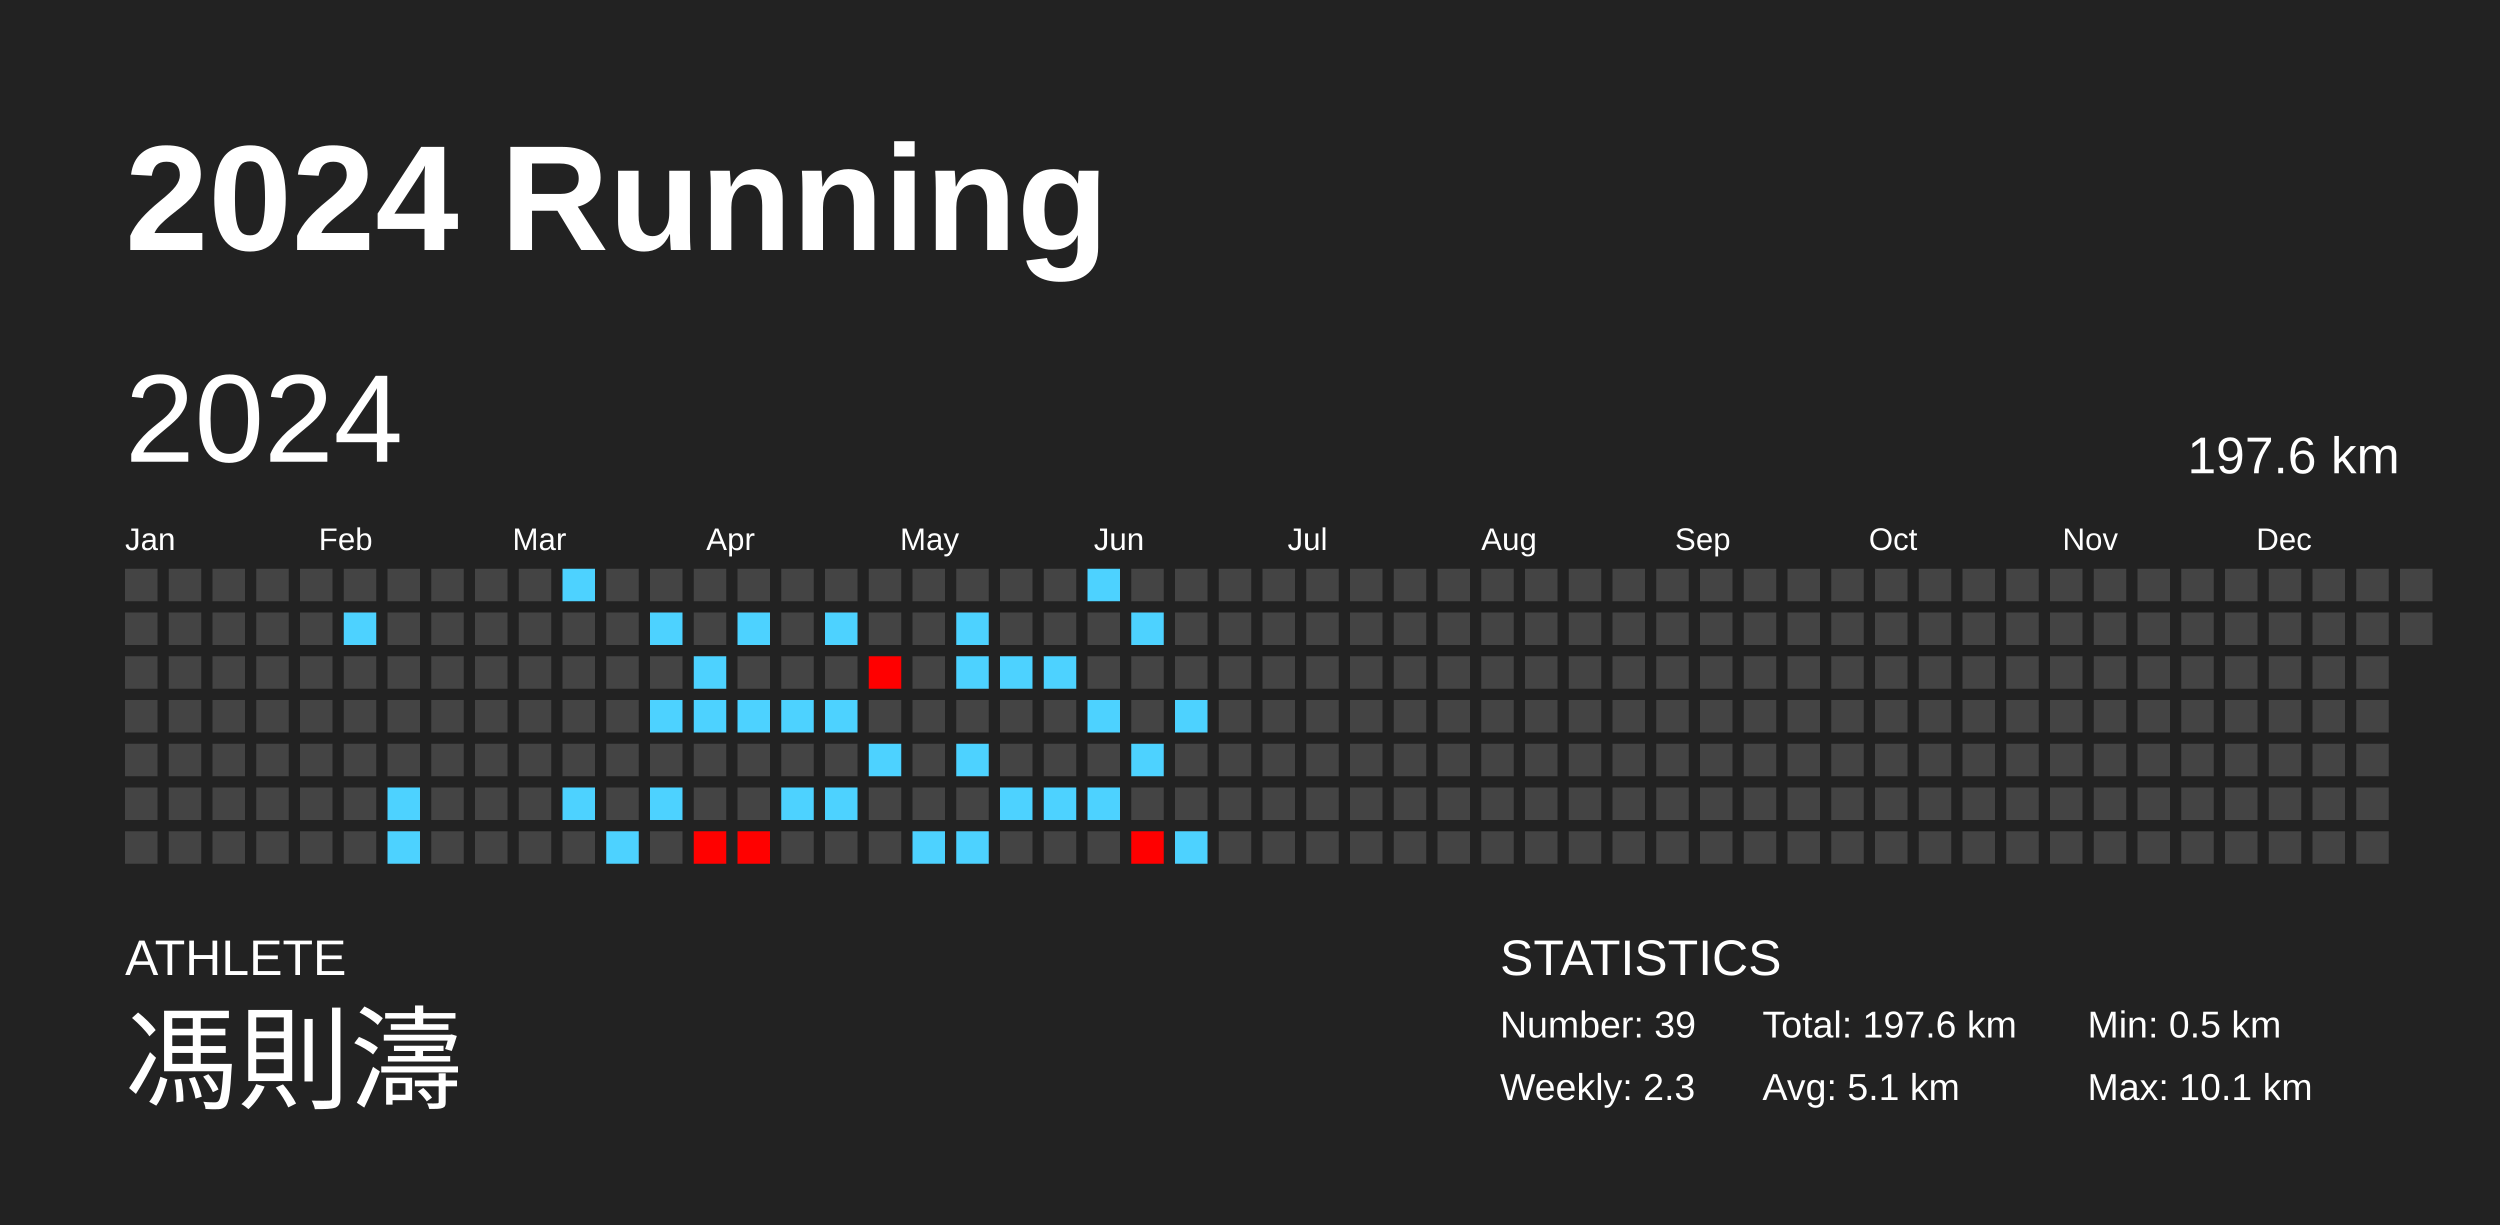
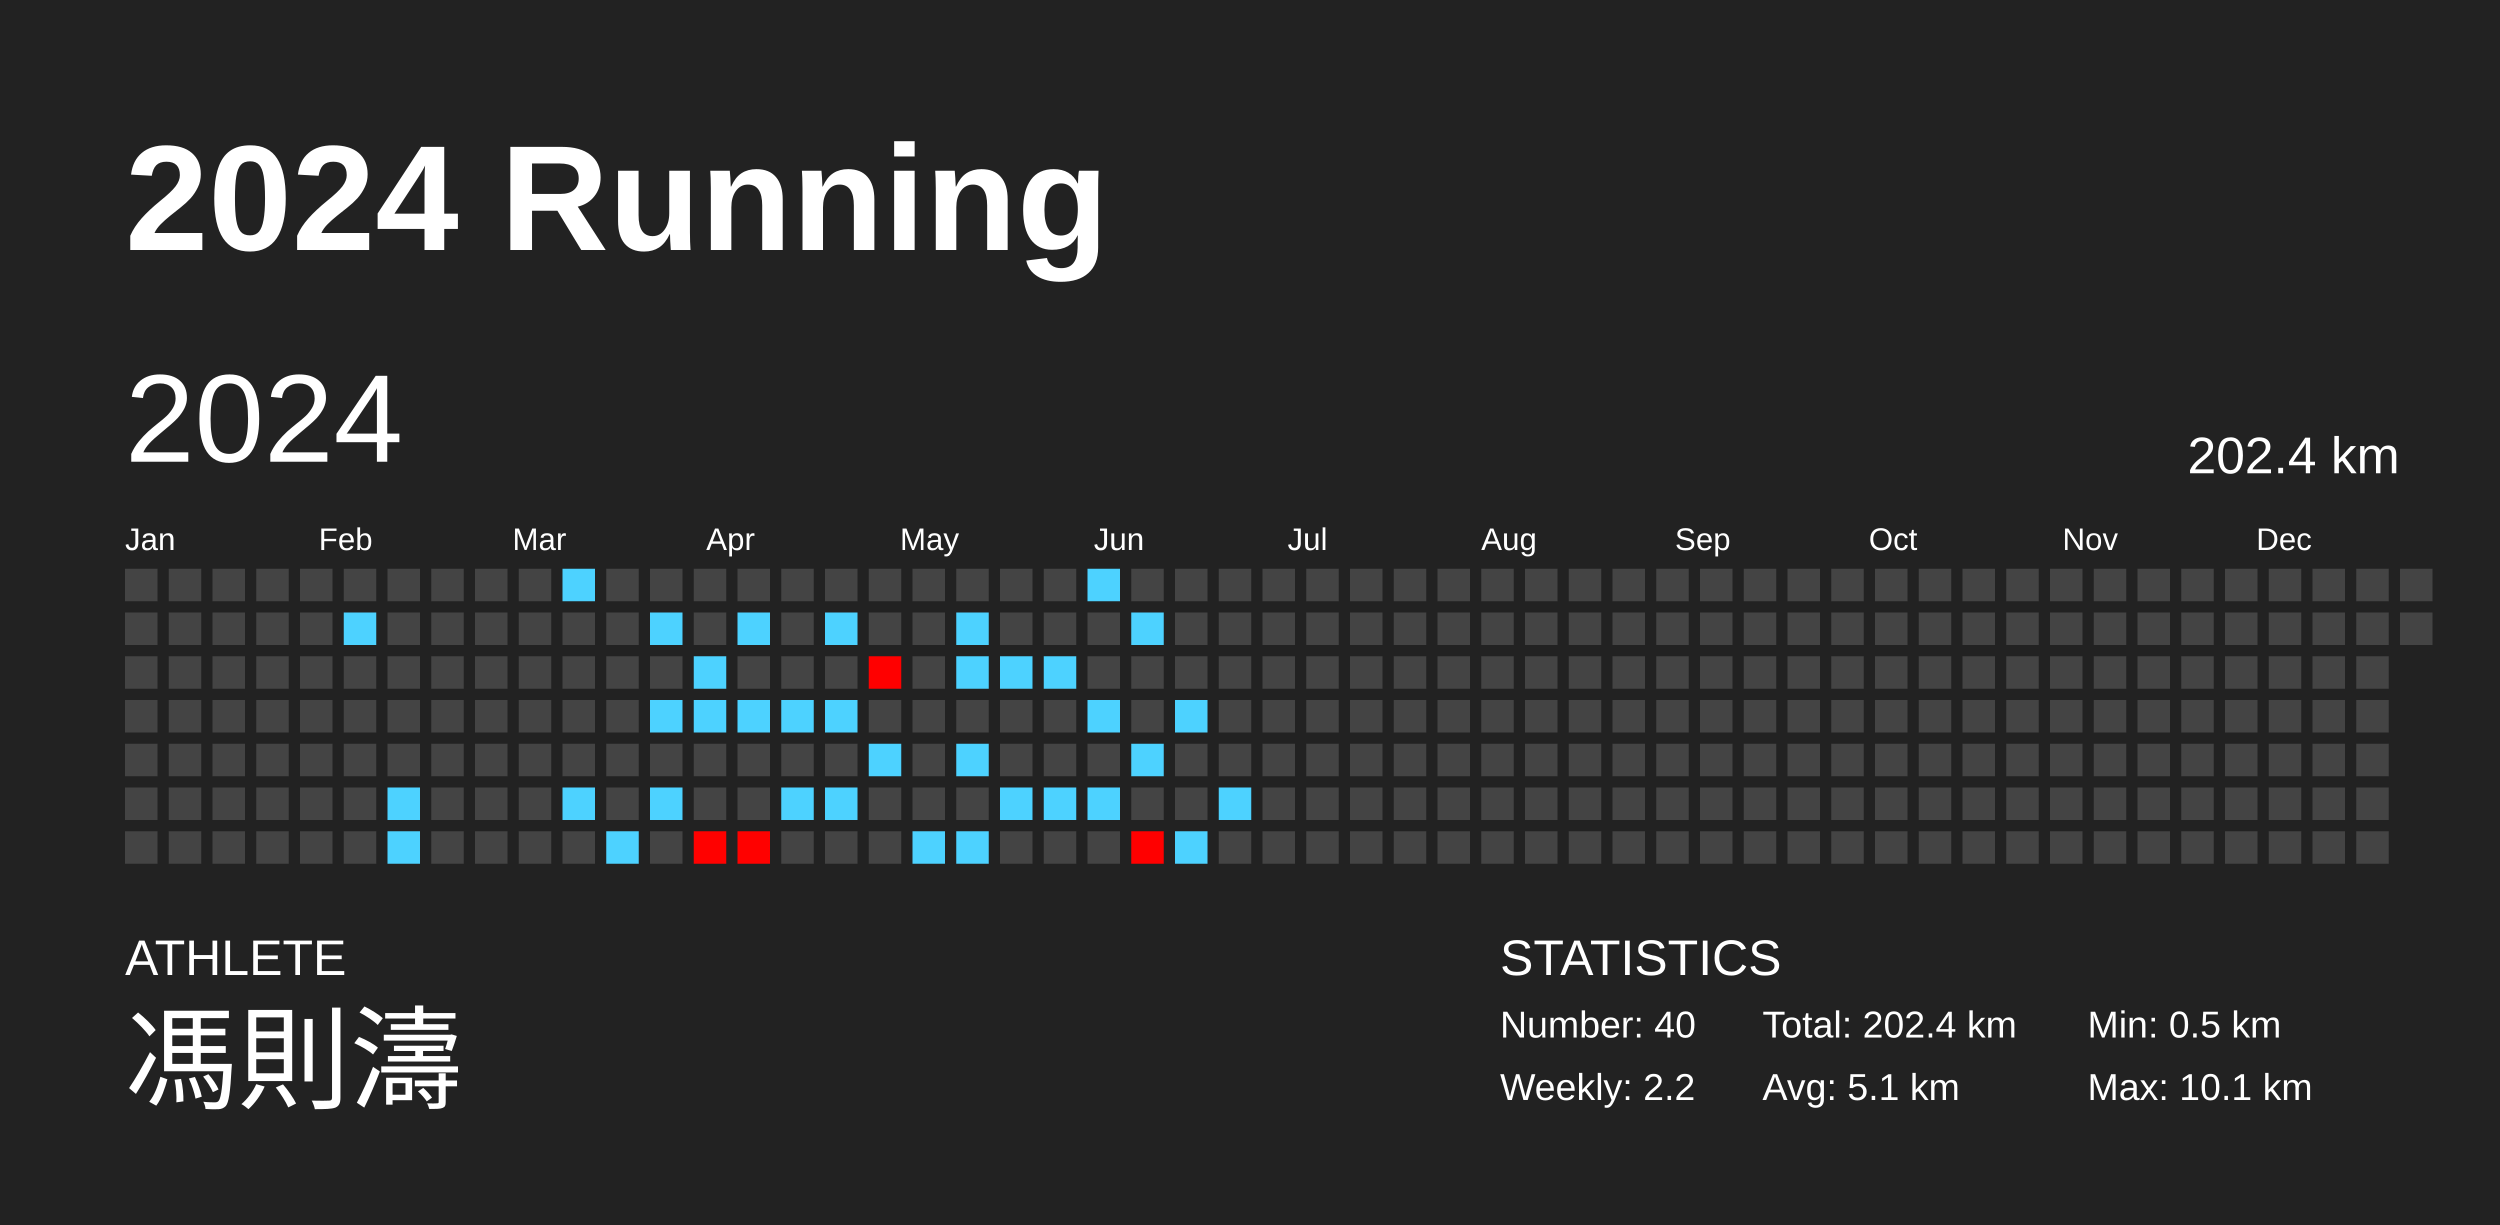
<svg xmlns="http://www.w3.org/2000/svg" baseProfile="full" height="98mm" version="1.1" viewBox="0,0,200,98" width="200mm">
  <defs />
  <rect fill="#222222" height="98" width="200" x="0" y="0" />
  <text fill="#FFFFFF" style="font-size:12px; font-family:Arial; font-weight:bold;" x="10" y="20">2024 Running</text>
  <text fill="#FFFFFF" style="font-size:4px; font-family:Arial" x="10" y="78">ATHLETE</text>
  <text fill="#FFFFFF" style="font-size:9px; font-family:Arial" x="10" y="88">馮則濤</text>
  <text fill="#FFFFFF" style="font-size:4px; font-family:Arial" x="120" y="78">STATISTICS</text>
-   <text fill="#FFFFFF" style="font-size:3px; font-family:Arial" x="120" y="83">Number: 39</text>
-   <text fill="#FFFFFF" style="font-size:3px; font-family:Arial" x="120" y="88">Weekly: 2.3</text>
-   <text fill="#FFFFFF" style="font-size:3px; font-family:Arial" x="141" y="83">Total: 197.6 km</text>
+   <text fill="#FFFFFF" style="font-size:3px; font-family:Arial" x="120" y="83">Number: 40</text>
+   <text fill="#FFFFFF" style="font-size:3px; font-family:Arial" x="120" y="88">Weekly: 2.2</text>
+   <text fill="#FFFFFF" style="font-size:3px; font-family:Arial" x="141" y="83">Total: 202.4 km</text>
  <text fill="#FFFFFF" style="font-size:3px; font-family:Arial" x="141" y="88">Avg: 5.1 km</text>
  <text fill="#FFFFFF" style="font-size:3px; font-family:Arial" x="167" y="83">Min: 0.5 km</text>
  <text fill="#FFFFFF" style="font-size:3px; font-family:Arial" x="167" y="88">Max: 10.1 km</text>
  <text dominant-baseline="hanging" fill="#FFFFFF" style="font-size:10.0px; font-family:Arial;" x="10" y="30">2024</text>
-   <text dominant-baseline="hanging" fill="#FFFFFF" style="font-size:4.125px; font-family:Arial;" x="175" y="35">197.6 km</text>
+   <text dominant-baseline="hanging" fill="#FFFFFF" style="font-size:4.125px; font-family:Arial;" x="175" y="35">202.4 km</text>
  <text fill="#FFFFFF" style="font-size:2.5px; font-family:Arial" x="10.0" y="44">Jan</text>
  <text fill="#FFFFFF" style="font-size:2.5px; font-family:Arial" x="25.5" y="44">Feb</text>
  <text fill="#FFFFFF" style="font-size:2.5px; font-family:Arial" x="41.0" y="44">Mar</text>
  <text fill="#FFFFFF" style="font-size:2.5px; font-family:Arial" x="56.5" y="44">Apr</text>
  <text fill="#FFFFFF" style="font-size:2.5px; font-family:Arial" x="72.0" y="44">May</text>
  <text fill="#FFFFFF" style="font-size:2.5px; font-family:Arial" x="87.5" y="44">Jun</text>
  <text fill="#FFFFFF" style="font-size:2.5px; font-family:Arial" x="103.0" y="44">Jul</text>
  <text fill="#FFFFFF" style="font-size:2.5px; font-family:Arial" x="118.5" y="44">Aug</text>
  <text fill="#FFFFFF" style="font-size:2.5px; font-family:Arial" x="134.0" y="44">Sep</text>
  <text fill="#FFFFFF" style="font-size:2.5px; font-family:Arial" x="149.5" y="44">Oct</text>
  <text fill="#FFFFFF" style="font-size:2.5px; font-family:Arial" x="165.0" y="44">Nov</text>
  <text fill="#FFFFFF" style="font-size:2.5px; font-family:Arial" x="180.5" y="44">Dec</text>
  <rect fill="#444444" height="2.6" width="2.6" x="10.0" y="45.5" />
  <rect fill="#444444" height="2.6" width="2.6" x="10.0" y="49.0" />
  <rect fill="#444444" height="2.6" width="2.6" x="10.0" y="52.5" />
  <rect fill="#444444" height="2.6" width="2.6" x="10.0" y="56.0" />
  <rect fill="#444444" height="2.6" width="2.6" x="10.0" y="59.5" />
  <rect fill="#444444" height="2.6" width="2.6" x="10.0" y="63.0" />
  <rect fill="#444444" height="2.6" width="2.6" x="10.0" y="66.5" />
  <rect fill="#444444" height="2.6" width="2.6" x="13.5" y="45.5" />
  <rect fill="#444444" height="2.6" width="2.6" x="13.5" y="49.0" />
  <rect fill="#444444" height="2.6" width="2.6" x="13.5" y="52.5" />
  <rect fill="#444444" height="2.6" width="2.6" x="13.5" y="56.0" />
  <rect fill="#444444" height="2.6" width="2.6" x="13.5" y="59.5" />
  <rect fill="#444444" height="2.6" width="2.6" x="13.5" y="63.0" />
  <rect fill="#444444" height="2.6" width="2.6" x="13.5" y="66.5" />
  <rect fill="#444444" height="2.6" width="2.6" x="17.0" y="45.5" />
  <rect fill="#444444" height="2.6" width="2.6" x="17.0" y="49.0" />
  <rect fill="#444444" height="2.6" width="2.6" x="17.0" y="52.5" />
  <rect fill="#444444" height="2.6" width="2.6" x="17.0" y="56.0" />
  <rect fill="#444444" height="2.6" width="2.6" x="17.0" y="59.5" />
  <rect fill="#444444" height="2.6" width="2.6" x="17.0" y="63.0" />
  <rect fill="#444444" height="2.6" width="2.6" x="17.0" y="66.5" />
  <rect fill="#444444" height="2.6" width="2.6" x="20.5" y="45.5" />
  <rect fill="#444444" height="2.6" width="2.6" x="20.5" y="49.0" />
  <rect fill="#444444" height="2.6" width="2.6" x="20.5" y="52.5" />
  <rect fill="#444444" height="2.6" width="2.6" x="20.5" y="56.0" />
  <rect fill="#444444" height="2.6" width="2.6" x="20.5" y="59.5" />
  <rect fill="#444444" height="2.6" width="2.6" x="20.5" y="63.0" />
  <rect fill="#444444" height="2.6" width="2.6" x="20.5" y="66.5" />
  <rect fill="#444444" height="2.6" width="2.6" x="24.0" y="45.5" />
  <rect fill="#444444" height="2.6" width="2.6" x="24.0" y="49.0" />
  <rect fill="#444444" height="2.6" width="2.6" x="24.0" y="52.5" />
  <rect fill="#444444" height="2.6" width="2.6" x="24.0" y="56.0" />
  <rect fill="#444444" height="2.6" width="2.6" x="24.0" y="59.5" />
  <rect fill="#444444" height="2.6" width="2.6" x="24.0" y="63.0" />
  <rect fill="#444444" height="2.6" width="2.6" x="24.0" y="66.5" />
  <rect fill="#444444" height="2.6" width="2.6" x="27.5" y="45.5" />
  <rect fill="#4dd2ff" height="2.6" width="2.6" x="27.5" y="49.0" />
  <rect fill="#444444" height="2.6" width="2.6" x="27.5" y="52.5" />
  <rect fill="#444444" height="2.6" width="2.6" x="27.5" y="56.0" />
  <rect fill="#444444" height="2.6" width="2.6" x="27.5" y="59.5" />
  <rect fill="#444444" height="2.6" width="2.6" x="27.5" y="63.0" />
  <rect fill="#444444" height="2.6" width="2.6" x="27.5" y="66.5" />
  <rect fill="#444444" height="2.6" width="2.6" x="31.0" y="45.5" />
  <rect fill="#444444" height="2.6" width="2.6" x="31.0" y="49.0" />
  <rect fill="#444444" height="2.6" width="2.6" x="31.0" y="52.5" />
  <rect fill="#444444" height="2.6" width="2.6" x="31.0" y="56.0" />
  <rect fill="#444444" height="2.6" width="2.6" x="31.0" y="59.5" />
  <rect fill="#4dd2ff" height="2.6" width="2.6" x="31.0" y="63.0" />
  <rect fill="#4dd2ff" height="2.6" width="2.6" x="31.0" y="66.5" />
  <rect fill="#444444" height="2.6" width="2.6" x="34.5" y="45.5" />
  <rect fill="#444444" height="2.6" width="2.6" x="34.5" y="49.0" />
  <rect fill="#444444" height="2.6" width="2.6" x="34.5" y="52.5" />
  <rect fill="#444444" height="2.6" width="2.6" x="34.5" y="56.0" />
  <rect fill="#444444" height="2.6" width="2.6" x="34.5" y="59.5" />
  <rect fill="#444444" height="2.6" width="2.6" x="34.5" y="63.0" />
  <rect fill="#444444" height="2.6" width="2.6" x="34.5" y="66.5" />
  <rect fill="#444444" height="2.6" width="2.6" x="38.0" y="45.5" />
  <rect fill="#444444" height="2.6" width="2.6" x="38.0" y="49.0" />
  <rect fill="#444444" height="2.6" width="2.6" x="38.0" y="52.5" />
  <rect fill="#444444" height="2.6" width="2.6" x="38.0" y="56.0" />
  <rect fill="#444444" height="2.6" width="2.6" x="38.0" y="59.5" />
  <rect fill="#444444" height="2.6" width="2.6" x="38.0" y="63.0" />
  <rect fill="#444444" height="2.6" width="2.6" x="38.0" y="66.5" />
  <rect fill="#444444" height="2.6" width="2.6" x="41.5" y="45.5" />
  <rect fill="#444444" height="2.6" width="2.6" x="41.5" y="49.0" />
  <rect fill="#444444" height="2.6" width="2.6" x="41.5" y="52.5" />
  <rect fill="#444444" height="2.6" width="2.6" x="41.5" y="56.0" />
  <rect fill="#444444" height="2.6" width="2.6" x="41.5" y="59.5" />
  <rect fill="#444444" height="2.6" width="2.6" x="41.5" y="63.0" />
  <rect fill="#444444" height="2.6" width="2.6" x="41.5" y="66.5" />
  <rect fill="#4dd2ff" height="2.6" width="2.6" x="45.0" y="45.5" />
  <rect fill="#444444" height="2.6" width="2.6" x="45.0" y="49.0" />
  <rect fill="#444444" height="2.6" width="2.6" x="45.0" y="52.5" />
  <rect fill="#444444" height="2.6" width="2.6" x="45.0" y="56.0" />
  <rect fill="#444444" height="2.6" width="2.6" x="45.0" y="59.5" />
  <rect fill="#4dd2ff" height="2.6" width="2.6" x="45.0" y="63.0" />
  <rect fill="#444444" height="2.6" width="2.6" x="45.0" y="66.5" />
  <rect fill="#444444" height="2.6" width="2.6" x="48.5" y="45.5" />
  <rect fill="#444444" height="2.6" width="2.6" x="48.5" y="49.0" />
  <rect fill="#444444" height="2.6" width="2.6" x="48.5" y="52.5" />
  <rect fill="#444444" height="2.6" width="2.6" x="48.5" y="56.0" />
  <rect fill="#444444" height="2.6" width="2.6" x="48.5" y="59.5" />
  <rect fill="#444444" height="2.6" width="2.6" x="48.5" y="63.0" />
  <rect fill="#4dd2ff" height="2.6" width="2.6" x="48.5" y="66.5" />
  <rect fill="#444444" height="2.6" width="2.6" x="52.0" y="45.5" />
  <rect fill="#4dd2ff" height="2.6" width="2.6" x="52.0" y="49.0" />
  <rect fill="#444444" height="2.6" width="2.6" x="52.0" y="52.5" />
  <rect fill="#4dd2ff" height="2.6" width="2.6" x="52.0" y="56.0" />
  <rect fill="#444444" height="2.6" width="2.6" x="52.0" y="59.5" />
  <rect fill="#4dd2ff" height="2.6" width="2.6" x="52.0" y="63.0" />
  <rect fill="#444444" height="2.6" width="2.6" x="52.0" y="66.5" />
  <rect fill="#444444" height="2.6" width="2.6" x="55.5" y="45.5" />
  <rect fill="#444444" height="2.6" width="2.6" x="55.5" y="49.0" />
  <rect fill="#4dd2ff" height="2.6" width="2.6" x="55.5" y="52.5" />
  <rect fill="#4dd2ff" height="2.6" width="2.6" x="55.5" y="56.0" />
  <rect fill="#444444" height="2.6" width="2.6" x="55.5" y="59.5" />
  <rect fill="#444444" height="2.6" width="2.6" x="55.5" y="63.0" />
  <rect fill="#ff0100" height="2.6" width="2.6" x="55.5" y="66.5" />
  <rect fill="#444444" height="2.6" width="2.6" x="59.0" y="45.5" />
  <rect fill="#4dd2ff" height="2.6" width="2.6" x="59.0" y="49.0" />
  <rect fill="#444444" height="2.6" width="2.6" x="59.0" y="52.5" />
  <rect fill="#4dd2ff" height="2.6" width="2.6" x="59.0" y="56.0" />
  <rect fill="#444444" height="2.6" width="2.6" x="59.0" y="59.5" />
  <rect fill="#444444" height="2.6" width="2.6" x="59.0" y="63.0" />
  <rect fill="#ff0100" height="2.6" width="2.6" x="59.0" y="66.5" />
  <rect fill="#444444" height="2.6" width="2.6" x="62.5" y="45.5" />
  <rect fill="#444444" height="2.6" width="2.6" x="62.5" y="49.0" />
  <rect fill="#444444" height="2.6" width="2.6" x="62.5" y="52.5" />
  <rect fill="#4dd2ff" height="2.6" width="2.6" x="62.5" y="56.0" />
  <rect fill="#444444" height="2.6" width="2.6" x="62.5" y="59.5" />
  <rect fill="#4dd2ff" height="2.6" width="2.6" x="62.5" y="63.0" />
  <rect fill="#444444" height="2.6" width="2.6" x="62.5" y="66.5" />
  <rect fill="#444444" height="2.6" width="2.6" x="66.0" y="45.5" />
  <rect fill="#4dd2ff" height="2.6" width="2.6" x="66.0" y="49.0" />
  <rect fill="#444444" height="2.6" width="2.6" x="66.0" y="52.5" />
  <rect fill="#4dd2ff" height="2.6" width="2.6" x="66.0" y="56.0" />
  <rect fill="#444444" height="2.6" width="2.6" x="66.0" y="59.5" />
  <rect fill="#4dd2ff" height="2.6" width="2.6" x="66.0" y="63.0" />
  <rect fill="#444444" height="2.6" width="2.6" x="66.0" y="66.5" />
  <rect fill="#444444" height="2.6" width="2.6" x="69.5" y="45.5" />
  <rect fill="#444444" height="2.6" width="2.6" x="69.5" y="49.0" />
  <rect fill="#ff0000" height="2.6" width="2.6" x="69.5" y="52.5" />
  <rect fill="#444444" height="2.6" width="2.6" x="69.5" y="56.0" />
  <rect fill="#4dd2ff" height="2.6" width="2.6" x="69.5" y="59.5" />
  <rect fill="#444444" height="2.6" width="2.6" x="69.5" y="63.0" />
  <rect fill="#444444" height="2.6" width="2.6" x="69.5" y="66.5" />
  <rect fill="#444444" height="2.6" width="2.6" x="73.0" y="45.5" />
  <rect fill="#444444" height="2.6" width="2.6" x="73.0" y="49.0" />
  <rect fill="#444444" height="2.6" width="2.6" x="73.0" y="52.5" />
  <rect fill="#444444" height="2.6" width="2.6" x="73.0" y="56.0" />
  <rect fill="#444444" height="2.6" width="2.6" x="73.0" y="59.5" />
  <rect fill="#444444" height="2.6" width="2.6" x="73.0" y="63.0" />
  <rect fill="#4dd2ff" height="2.6" width="2.6" x="73.0" y="66.5" />
  <rect fill="#444444" height="2.6" width="2.6" x="76.5" y="45.5" />
  <rect fill="#4dd2ff" height="2.6" width="2.6" x="76.5" y="49.0" />
  <rect fill="#4dd2ff" height="2.6" width="2.6" x="76.5" y="52.5" />
  <rect fill="#444444" height="2.6" width="2.6" x="76.5" y="56.0" />
  <rect fill="#4dd2ff" height="2.6" width="2.6" x="76.5" y="59.5" />
  <rect fill="#444444" height="2.6" width="2.6" x="76.5" y="63.0" />
  <rect fill="#4dd2ff" height="2.6" width="2.6" x="76.5" y="66.5" />
  <rect fill="#444444" height="2.6" width="2.6" x="80.0" y="45.5" />
  <rect fill="#444444" height="2.6" width="2.6" x="80.0" y="49.0" />
  <rect fill="#4dd2ff" height="2.6" width="2.6" x="80.0" y="52.5" />
  <rect fill="#444444" height="2.6" width="2.6" x="80.0" y="56.0" />
  <rect fill="#444444" height="2.6" width="2.6" x="80.0" y="59.5" />
  <rect fill="#4dd2ff" height="2.6" width="2.6" x="80.0" y="63.0" />
  <rect fill="#444444" height="2.6" width="2.6" x="80.0" y="66.5" />
  <rect fill="#444444" height="2.6" width="2.6" x="83.5" y="45.5" />
  <rect fill="#444444" height="2.6" width="2.6" x="83.5" y="49.0" />
  <rect fill="#4dd2ff" height="2.6" width="2.6" x="83.5" y="52.5" />
  <rect fill="#444444" height="2.6" width="2.6" x="83.5" y="56.0" />
  <rect fill="#444444" height="2.6" width="2.6" x="83.5" y="59.5" />
  <rect fill="#4dd2ff" height="2.6" width="2.6" x="83.5" y="63.0" />
  <rect fill="#444444" height="2.6" width="2.6" x="83.5" y="66.5" />
  <rect fill="#4dd2ff" height="2.6" width="2.6" x="87.0" y="45.5" />
  <rect fill="#444444" height="2.6" width="2.6" x="87.0" y="49.0" />
  <rect fill="#444444" height="2.6" width="2.6" x="87.0" y="52.5" />
  <rect fill="#4dd2ff" height="2.6" width="2.6" x="87.0" y="56.0" />
  <rect fill="#444444" height="2.6" width="2.6" x="87.0" y="59.5" />
  <rect fill="#4dd2ff" height="2.6" width="2.6" x="87.0" y="63.0" />
  <rect fill="#444444" height="2.6" width="2.6" x="87.0" y="66.5" />
  <rect fill="#444444" height="2.6" width="2.6" x="90.5" y="45.5" />
  <rect fill="#4dd2ff" height="2.6" width="2.6" x="90.5" y="49.0" />
  <rect fill="#444444" height="2.6" width="2.6" x="90.5" y="52.5" />
  <rect fill="#444444" height="2.6" width="2.6" x="90.5" y="56.0" />
  <rect fill="#4dd2ff" height="2.6" width="2.6" x="90.5" y="59.5" />
  <rect fill="#444444" height="2.6" width="2.6" x="90.5" y="63.0" />
  <rect fill="#ff0000" height="2.6" width="2.6" x="90.5" y="66.5" />
  <rect fill="#444444" height="2.6" width="2.6" x="94.0" y="45.5" />
  <rect fill="#444444" height="2.6" width="2.6" x="94.0" y="49.0" />
  <rect fill="#444444" height="2.6" width="2.6" x="94.0" y="52.5" />
  <rect fill="#4dd2ff" height="2.6" width="2.6" x="94.0" y="56.0" />
  <rect fill="#444444" height="2.6" width="2.6" x="94.0" y="59.5" />
  <rect fill="#444444" height="2.6" width="2.6" x="94.0" y="63.0" />
  <rect fill="#4dd2ff" height="2.6" width="2.6" x="94.0" y="66.5" />
  <rect fill="#444444" height="2.6" width="2.6" x="97.5" y="45.5" />
  <rect fill="#444444" height="2.6" width="2.6" x="97.5" y="49.0" />
  <rect fill="#444444" height="2.6" width="2.6" x="97.5" y="52.5" />
  <rect fill="#444444" height="2.6" width="2.6" x="97.5" y="56.0" />
  <rect fill="#444444" height="2.6" width="2.6" x="97.5" y="59.5" />
-   <rect fill="#444444" height="2.6" width="2.6" x="97.5" y="63.0" />
+   <rect fill="#4dd2ff" height="2.6" width="2.6" x="97.5" y="63.0" />
  <rect fill="#444444" height="2.6" width="2.6" x="97.5" y="66.5" />
  <rect fill="#444444" height="2.6" width="2.6" x="101.0" y="45.5" />
  <rect fill="#444444" height="2.6" width="2.6" x="101.0" y="49.0" />
  <rect fill="#444444" height="2.6" width="2.6" x="101.0" y="52.5" />
  <rect fill="#444444" height="2.6" width="2.6" x="101.0" y="56.0" />
  <rect fill="#444444" height="2.6" width="2.6" x="101.0" y="59.5" />
  <rect fill="#444444" height="2.6" width="2.6" x="101.0" y="63.0" />
  <rect fill="#444444" height="2.6" width="2.6" x="101.0" y="66.5" />
  <rect fill="#444444" height="2.6" width="2.6" x="104.5" y="45.5" />
  <rect fill="#444444" height="2.6" width="2.6" x="104.5" y="49.0" />
  <rect fill="#444444" height="2.6" width="2.6" x="104.5" y="52.5" />
  <rect fill="#444444" height="2.6" width="2.6" x="104.5" y="56.0" />
  <rect fill="#444444" height="2.6" width="2.6" x="104.5" y="59.5" />
  <rect fill="#444444" height="2.6" width="2.6" x="104.5" y="63.0" />
  <rect fill="#444444" height="2.6" width="2.6" x="104.5" y="66.5" />
  <rect fill="#444444" height="2.6" width="2.6" x="108.0" y="45.5" />
  <rect fill="#444444" height="2.6" width="2.6" x="108.0" y="49.0" />
  <rect fill="#444444" height="2.6" width="2.6" x="108.0" y="52.5" />
  <rect fill="#444444" height="2.6" width="2.6" x="108.0" y="56.0" />
  <rect fill="#444444" height="2.6" width="2.6" x="108.0" y="59.5" />
  <rect fill="#444444" height="2.6" width="2.6" x="108.0" y="63.0" />
  <rect fill="#444444" height="2.6" width="2.6" x="108.0" y="66.5" />
  <rect fill="#444444" height="2.6" width="2.6" x="111.5" y="45.5" />
  <rect fill="#444444" height="2.6" width="2.6" x="111.5" y="49.0" />
  <rect fill="#444444" height="2.6" width="2.6" x="111.5" y="52.5" />
  <rect fill="#444444" height="2.6" width="2.6" x="111.5" y="56.0" />
  <rect fill="#444444" height="2.6" width="2.6" x="111.5" y="59.5" />
  <rect fill="#444444" height="2.6" width="2.6" x="111.5" y="63.0" />
  <rect fill="#444444" height="2.6" width="2.6" x="111.5" y="66.5" />
  <rect fill="#444444" height="2.6" width="2.6" x="115.0" y="45.5" />
  <rect fill="#444444" height="2.6" width="2.6" x="115.0" y="49.0" />
  <rect fill="#444444" height="2.6" width="2.6" x="115.0" y="52.5" />
  <rect fill="#444444" height="2.6" width="2.6" x="115.0" y="56.0" />
  <rect fill="#444444" height="2.6" width="2.6" x="115.0" y="59.5" />
  <rect fill="#444444" height="2.6" width="2.6" x="115.0" y="63.0" />
  <rect fill="#444444" height="2.6" width="2.6" x="115.0" y="66.5" />
  <rect fill="#444444" height="2.6" width="2.6" x="118.5" y="45.5" />
  <rect fill="#444444" height="2.6" width="2.6" x="118.5" y="49.0" />
  <rect fill="#444444" height="2.6" width="2.6" x="118.5" y="52.5" />
  <rect fill="#444444" height="2.6" width="2.6" x="118.5" y="56.0" />
  <rect fill="#444444" height="2.6" width="2.6" x="118.5" y="59.5" />
  <rect fill="#444444" height="2.6" width="2.6" x="118.5" y="63.0" />
  <rect fill="#444444" height="2.6" width="2.6" x="118.5" y="66.5" />
  <rect fill="#444444" height="2.6" width="2.6" x="122.0" y="45.5" />
  <rect fill="#444444" height="2.6" width="2.6" x="122.0" y="49.0" />
  <rect fill="#444444" height="2.6" width="2.6" x="122.0" y="52.5" />
  <rect fill="#444444" height="2.6" width="2.6" x="122.0" y="56.0" />
  <rect fill="#444444" height="2.6" width="2.6" x="122.0" y="59.5" />
  <rect fill="#444444" height="2.6" width="2.6" x="122.0" y="63.0" />
  <rect fill="#444444" height="2.6" width="2.6" x="122.0" y="66.5" />
  <rect fill="#444444" height="2.6" width="2.6" x="125.5" y="45.5" />
  <rect fill="#444444" height="2.6" width="2.6" x="125.5" y="49.0" />
  <rect fill="#444444" height="2.6" width="2.6" x="125.5" y="52.5" />
  <rect fill="#444444" height="2.6" width="2.6" x="125.5" y="56.0" />
  <rect fill="#444444" height="2.6" width="2.6" x="125.5" y="59.5" />
  <rect fill="#444444" height="2.6" width="2.6" x="125.5" y="63.0" />
  <rect fill="#444444" height="2.6" width="2.6" x="125.5" y="66.5" />
  <rect fill="#444444" height="2.6" width="2.6" x="129.0" y="45.5" />
  <rect fill="#444444" height="2.6" width="2.6" x="129.0" y="49.0" />
  <rect fill="#444444" height="2.6" width="2.6" x="129.0" y="52.5" />
  <rect fill="#444444" height="2.6" width="2.6" x="129.0" y="56.0" />
  <rect fill="#444444" height="2.6" width="2.6" x="129.0" y="59.5" />
  <rect fill="#444444" height="2.6" width="2.6" x="129.0" y="63.0" />
  <rect fill="#444444" height="2.6" width="2.6" x="129.0" y="66.5" />
  <rect fill="#444444" height="2.6" width="2.6" x="132.5" y="45.5" />
  <rect fill="#444444" height="2.6" width="2.6" x="132.5" y="49.0" />
  <rect fill="#444444" height="2.6" width="2.6" x="132.5" y="52.5" />
  <rect fill="#444444" height="2.6" width="2.6" x="132.5" y="56.0" />
  <rect fill="#444444" height="2.6" width="2.6" x="132.5" y="59.5" />
  <rect fill="#444444" height="2.6" width="2.6" x="132.5" y="63.0" />
  <rect fill="#444444" height="2.6" width="2.6" x="132.5" y="66.5" />
  <rect fill="#444444" height="2.6" width="2.6" x="136.0" y="45.5" />
  <rect fill="#444444" height="2.6" width="2.6" x="136.0" y="49.0" />
  <rect fill="#444444" height="2.6" width="2.6" x="136.0" y="52.5" />
  <rect fill="#444444" height="2.6" width="2.6" x="136.0" y="56.0" />
  <rect fill="#444444" height="2.6" width="2.6" x="136.0" y="59.5" />
  <rect fill="#444444" height="2.6" width="2.6" x="136.0" y="63.0" />
  <rect fill="#444444" height="2.6" width="2.6" x="136.0" y="66.5" />
  <rect fill="#444444" height="2.6" width="2.6" x="139.5" y="45.5" />
  <rect fill="#444444" height="2.6" width="2.6" x="139.5" y="49.0" />
  <rect fill="#444444" height="2.6" width="2.6" x="139.5" y="52.5" />
  <rect fill="#444444" height="2.6" width="2.6" x="139.5" y="56.0" />
  <rect fill="#444444" height="2.6" width="2.6" x="139.5" y="59.5" />
  <rect fill="#444444" height="2.6" width="2.6" x="139.5" y="63.0" />
  <rect fill="#444444" height="2.6" width="2.6" x="139.5" y="66.5" />
  <rect fill="#444444" height="2.6" width="2.6" x="143.0" y="45.5" />
  <rect fill="#444444" height="2.6" width="2.6" x="143.0" y="49.0" />
  <rect fill="#444444" height="2.6" width="2.6" x="143.0" y="52.5" />
  <rect fill="#444444" height="2.6" width="2.6" x="143.0" y="56.0" />
  <rect fill="#444444" height="2.6" width="2.6" x="143.0" y="59.5" />
  <rect fill="#444444" height="2.6" width="2.6" x="143.0" y="63.0" />
  <rect fill="#444444" height="2.6" width="2.6" x="143.0" y="66.5" />
  <rect fill="#444444" height="2.6" width="2.6" x="146.5" y="45.5" />
  <rect fill="#444444" height="2.6" width="2.6" x="146.5" y="49.0" />
  <rect fill="#444444" height="2.6" width="2.6" x="146.5" y="52.5" />
  <rect fill="#444444" height="2.6" width="2.6" x="146.5" y="56.0" />
  <rect fill="#444444" height="2.6" width="2.6" x="146.5" y="59.5" />
  <rect fill="#444444" height="2.6" width="2.6" x="146.5" y="63.0" />
  <rect fill="#444444" height="2.6" width="2.6" x="146.5" y="66.5" />
  <rect fill="#444444" height="2.6" width="2.6" x="150.0" y="45.5" />
  <rect fill="#444444" height="2.6" width="2.6" x="150.0" y="49.0" />
  <rect fill="#444444" height="2.6" width="2.6" x="150.0" y="52.5" />
  <rect fill="#444444" height="2.6" width="2.6" x="150.0" y="56.0" />
  <rect fill="#444444" height="2.6" width="2.6" x="150.0" y="59.5" />
  <rect fill="#444444" height="2.6" width="2.6" x="150.0" y="63.0" />
  <rect fill="#444444" height="2.6" width="2.6" x="150.0" y="66.5" />
  <rect fill="#444444" height="2.6" width="2.6" x="153.5" y="45.5" />
  <rect fill="#444444" height="2.6" width="2.6" x="153.5" y="49.0" />
  <rect fill="#444444" height="2.6" width="2.6" x="153.5" y="52.5" />
  <rect fill="#444444" height="2.6" width="2.6" x="153.5" y="56.0" />
  <rect fill="#444444" height="2.6" width="2.6" x="153.5" y="59.5" />
  <rect fill="#444444" height="2.6" width="2.6" x="153.5" y="63.0" />
  <rect fill="#444444" height="2.6" width="2.6" x="153.5" y="66.5" />
  <rect fill="#444444" height="2.6" width="2.6" x="157.0" y="45.5" />
  <rect fill="#444444" height="2.6" width="2.6" x="157.0" y="49.0" />
  <rect fill="#444444" height="2.6" width="2.6" x="157.0" y="52.5" />
  <rect fill="#444444" height="2.6" width="2.6" x="157.0" y="56.0" />
  <rect fill="#444444" height="2.6" width="2.6" x="157.0" y="59.5" />
  <rect fill="#444444" height="2.6" width="2.6" x="157.0" y="63.0" />
  <rect fill="#444444" height="2.6" width="2.6" x="157.0" y="66.5" />
  <rect fill="#444444" height="2.6" width="2.6" x="160.5" y="45.5" />
  <rect fill="#444444" height="2.6" width="2.6" x="160.5" y="49.0" />
  <rect fill="#444444" height="2.6" width="2.6" x="160.5" y="52.5" />
  <rect fill="#444444" height="2.6" width="2.6" x="160.5" y="56.0" />
  <rect fill="#444444" height="2.6" width="2.6" x="160.5" y="59.5" />
  <rect fill="#444444" height="2.6" width="2.6" x="160.5" y="63.0" />
  <rect fill="#444444" height="2.6" width="2.6" x="160.5" y="66.5" />
  <rect fill="#444444" height="2.6" width="2.6" x="164.0" y="45.5" />
  <rect fill="#444444" height="2.6" width="2.6" x="164.0" y="49.0" />
  <rect fill="#444444" height="2.6" width="2.6" x="164.0" y="52.5" />
  <rect fill="#444444" height="2.6" width="2.6" x="164.0" y="56.0" />
  <rect fill="#444444" height="2.6" width="2.6" x="164.0" y="59.5" />
  <rect fill="#444444" height="2.6" width="2.6" x="164.0" y="63.0" />
  <rect fill="#444444" height="2.6" width="2.6" x="164.0" y="66.5" />
  <rect fill="#444444" height="2.6" width="2.6" x="167.5" y="45.5" />
  <rect fill="#444444" height="2.6" width="2.6" x="167.5" y="49.0" />
  <rect fill="#444444" height="2.6" width="2.6" x="167.5" y="52.5" />
  <rect fill="#444444" height="2.6" width="2.6" x="167.5" y="56.0" />
  <rect fill="#444444" height="2.6" width="2.6" x="167.5" y="59.5" />
  <rect fill="#444444" height="2.6" width="2.6" x="167.5" y="63.0" />
  <rect fill="#444444" height="2.6" width="2.6" x="167.5" y="66.5" />
  <rect fill="#444444" height="2.6" width="2.6" x="171.0" y="45.5" />
  <rect fill="#444444" height="2.6" width="2.6" x="171.0" y="49.0" />
  <rect fill="#444444" height="2.6" width="2.6" x="171.0" y="52.5" />
  <rect fill="#444444" height="2.6" width="2.6" x="171.0" y="56.0" />
  <rect fill="#444444" height="2.6" width="2.6" x="171.0" y="59.5" />
  <rect fill="#444444" height="2.6" width="2.6" x="171.0" y="63.0" />
  <rect fill="#444444" height="2.6" width="2.6" x="171.0" y="66.5" />
  <rect fill="#444444" height="2.6" width="2.6" x="174.5" y="45.5" />
  <rect fill="#444444" height="2.6" width="2.6" x="174.5" y="49.0" />
  <rect fill="#444444" height="2.6" width="2.6" x="174.5" y="52.5" />
  <rect fill="#444444" height="2.6" width="2.6" x="174.5" y="56.0" />
  <rect fill="#444444" height="2.6" width="2.6" x="174.5" y="59.5" />
  <rect fill="#444444" height="2.6" width="2.6" x="174.5" y="63.0" />
  <rect fill="#444444" height="2.6" width="2.6" x="174.5" y="66.5" />
  <rect fill="#444444" height="2.6" width="2.6" x="178.0" y="45.5" />
  <rect fill="#444444" height="2.6" width="2.6" x="178.0" y="49.0" />
  <rect fill="#444444" height="2.6" width="2.6" x="178.0" y="52.5" />
  <rect fill="#444444" height="2.6" width="2.6" x="178.0" y="56.0" />
  <rect fill="#444444" height="2.6" width="2.6" x="178.0" y="59.5" />
  <rect fill="#444444" height="2.6" width="2.6" x="178.0" y="63.0" />
  <rect fill="#444444" height="2.6" width="2.6" x="178.0" y="66.5" />
  <rect fill="#444444" height="2.6" width="2.6" x="181.5" y="45.5" />
  <rect fill="#444444" height="2.6" width="2.6" x="181.5" y="49.0" />
  <rect fill="#444444" height="2.6" width="2.6" x="181.5" y="52.5" />
  <rect fill="#444444" height="2.6" width="2.6" x="181.5" y="56.0" />
  <rect fill="#444444" height="2.6" width="2.6" x="181.5" y="59.5" />
  <rect fill="#444444" height="2.6" width="2.6" x="181.5" y="63.0" />
  <rect fill="#444444" height="2.6" width="2.6" x="181.5" y="66.5" />
  <rect fill="#444444" height="2.6" width="2.6" x="185.0" y="45.5" />
  <rect fill="#444444" height="2.6" width="2.6" x="185.0" y="49.0" />
  <rect fill="#444444" height="2.6" width="2.6" x="185.0" y="52.5" />
  <rect fill="#444444" height="2.6" width="2.6" x="185.0" y="56.0" />
  <rect fill="#444444" height="2.6" width="2.6" x="185.0" y="59.5" />
  <rect fill="#444444" height="2.6" width="2.6" x="185.0" y="63.0" />
  <rect fill="#444444" height="2.6" width="2.6" x="185.0" y="66.5" />
  <rect fill="#444444" height="2.6" width="2.6" x="188.5" y="45.5" />
  <rect fill="#444444" height="2.6" width="2.6" x="188.5" y="49.0" />
  <rect fill="#444444" height="2.6" width="2.6" x="188.5" y="52.5" />
  <rect fill="#444444" height="2.6" width="2.6" x="188.5" y="56.0" />
  <rect fill="#444444" height="2.6" width="2.6" x="188.5" y="59.5" />
  <rect fill="#444444" height="2.6" width="2.6" x="188.5" y="63.0" />
  <rect fill="#444444" height="2.6" width="2.6" x="188.5" y="66.5" />
  <rect fill="#444444" height="2.6" width="2.6" x="192.0" y="45.5" />
  <rect fill="#444444" height="2.6" width="2.6" x="192.0" y="49.0" />
</svg>
